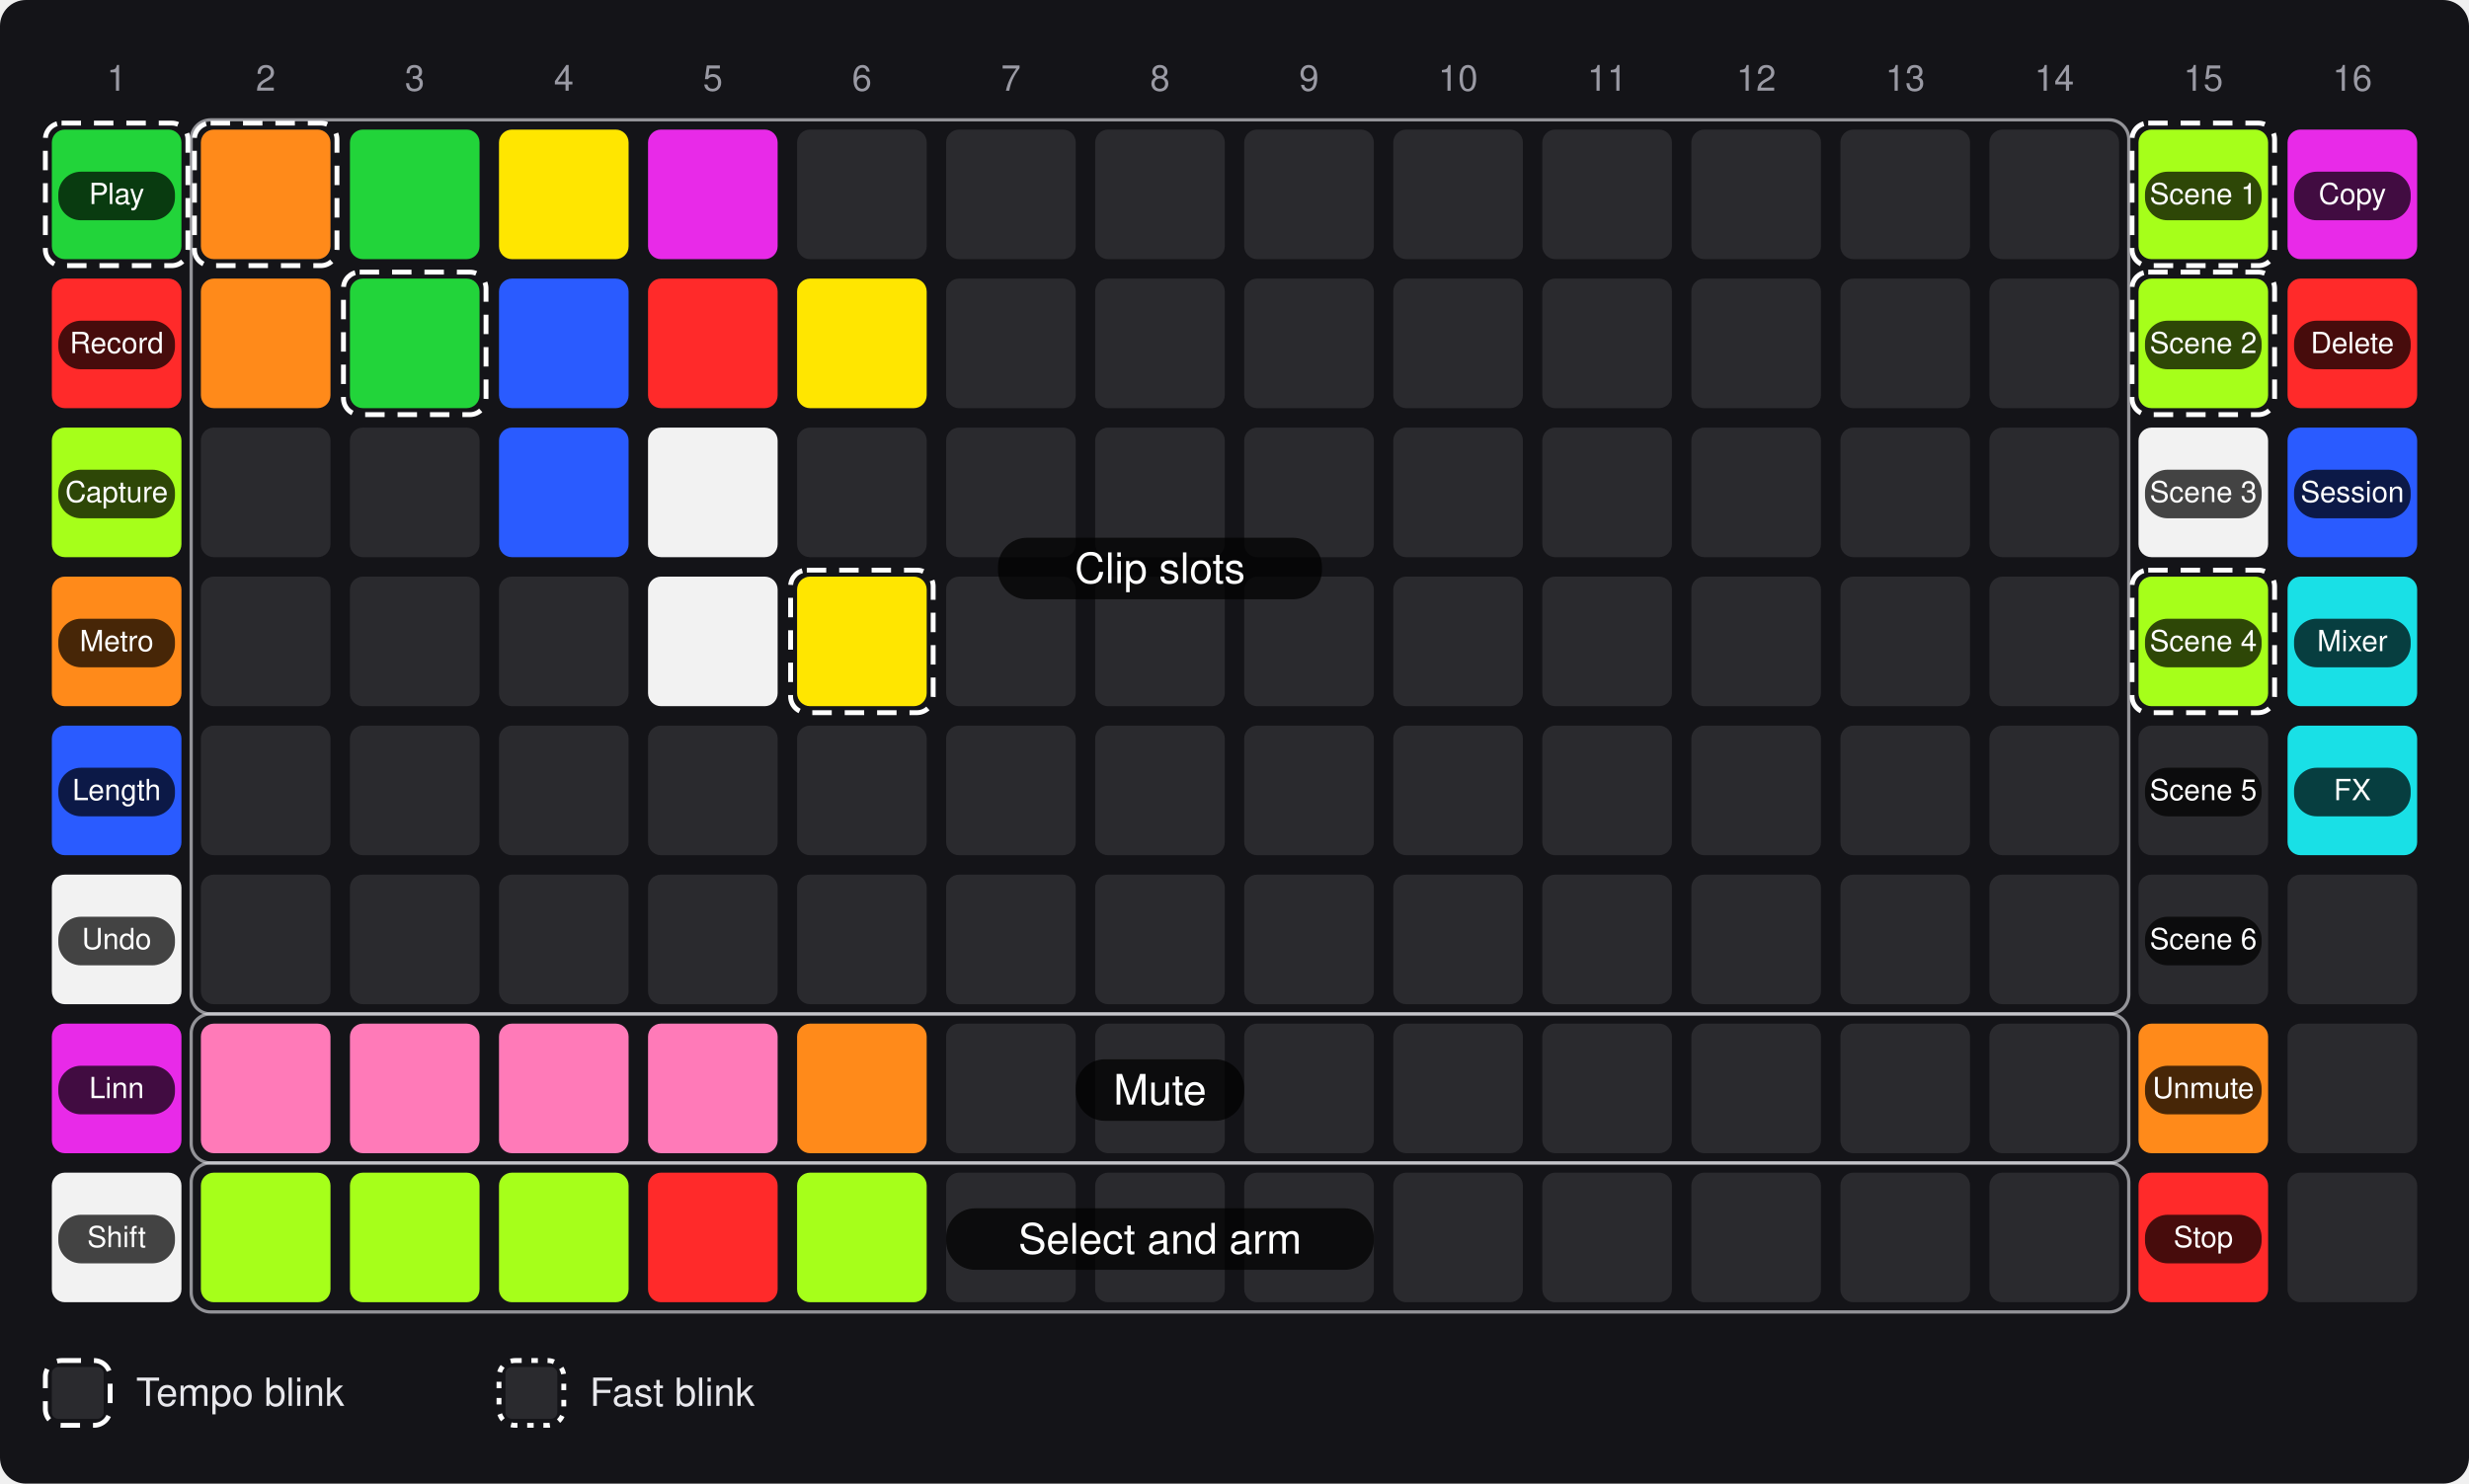
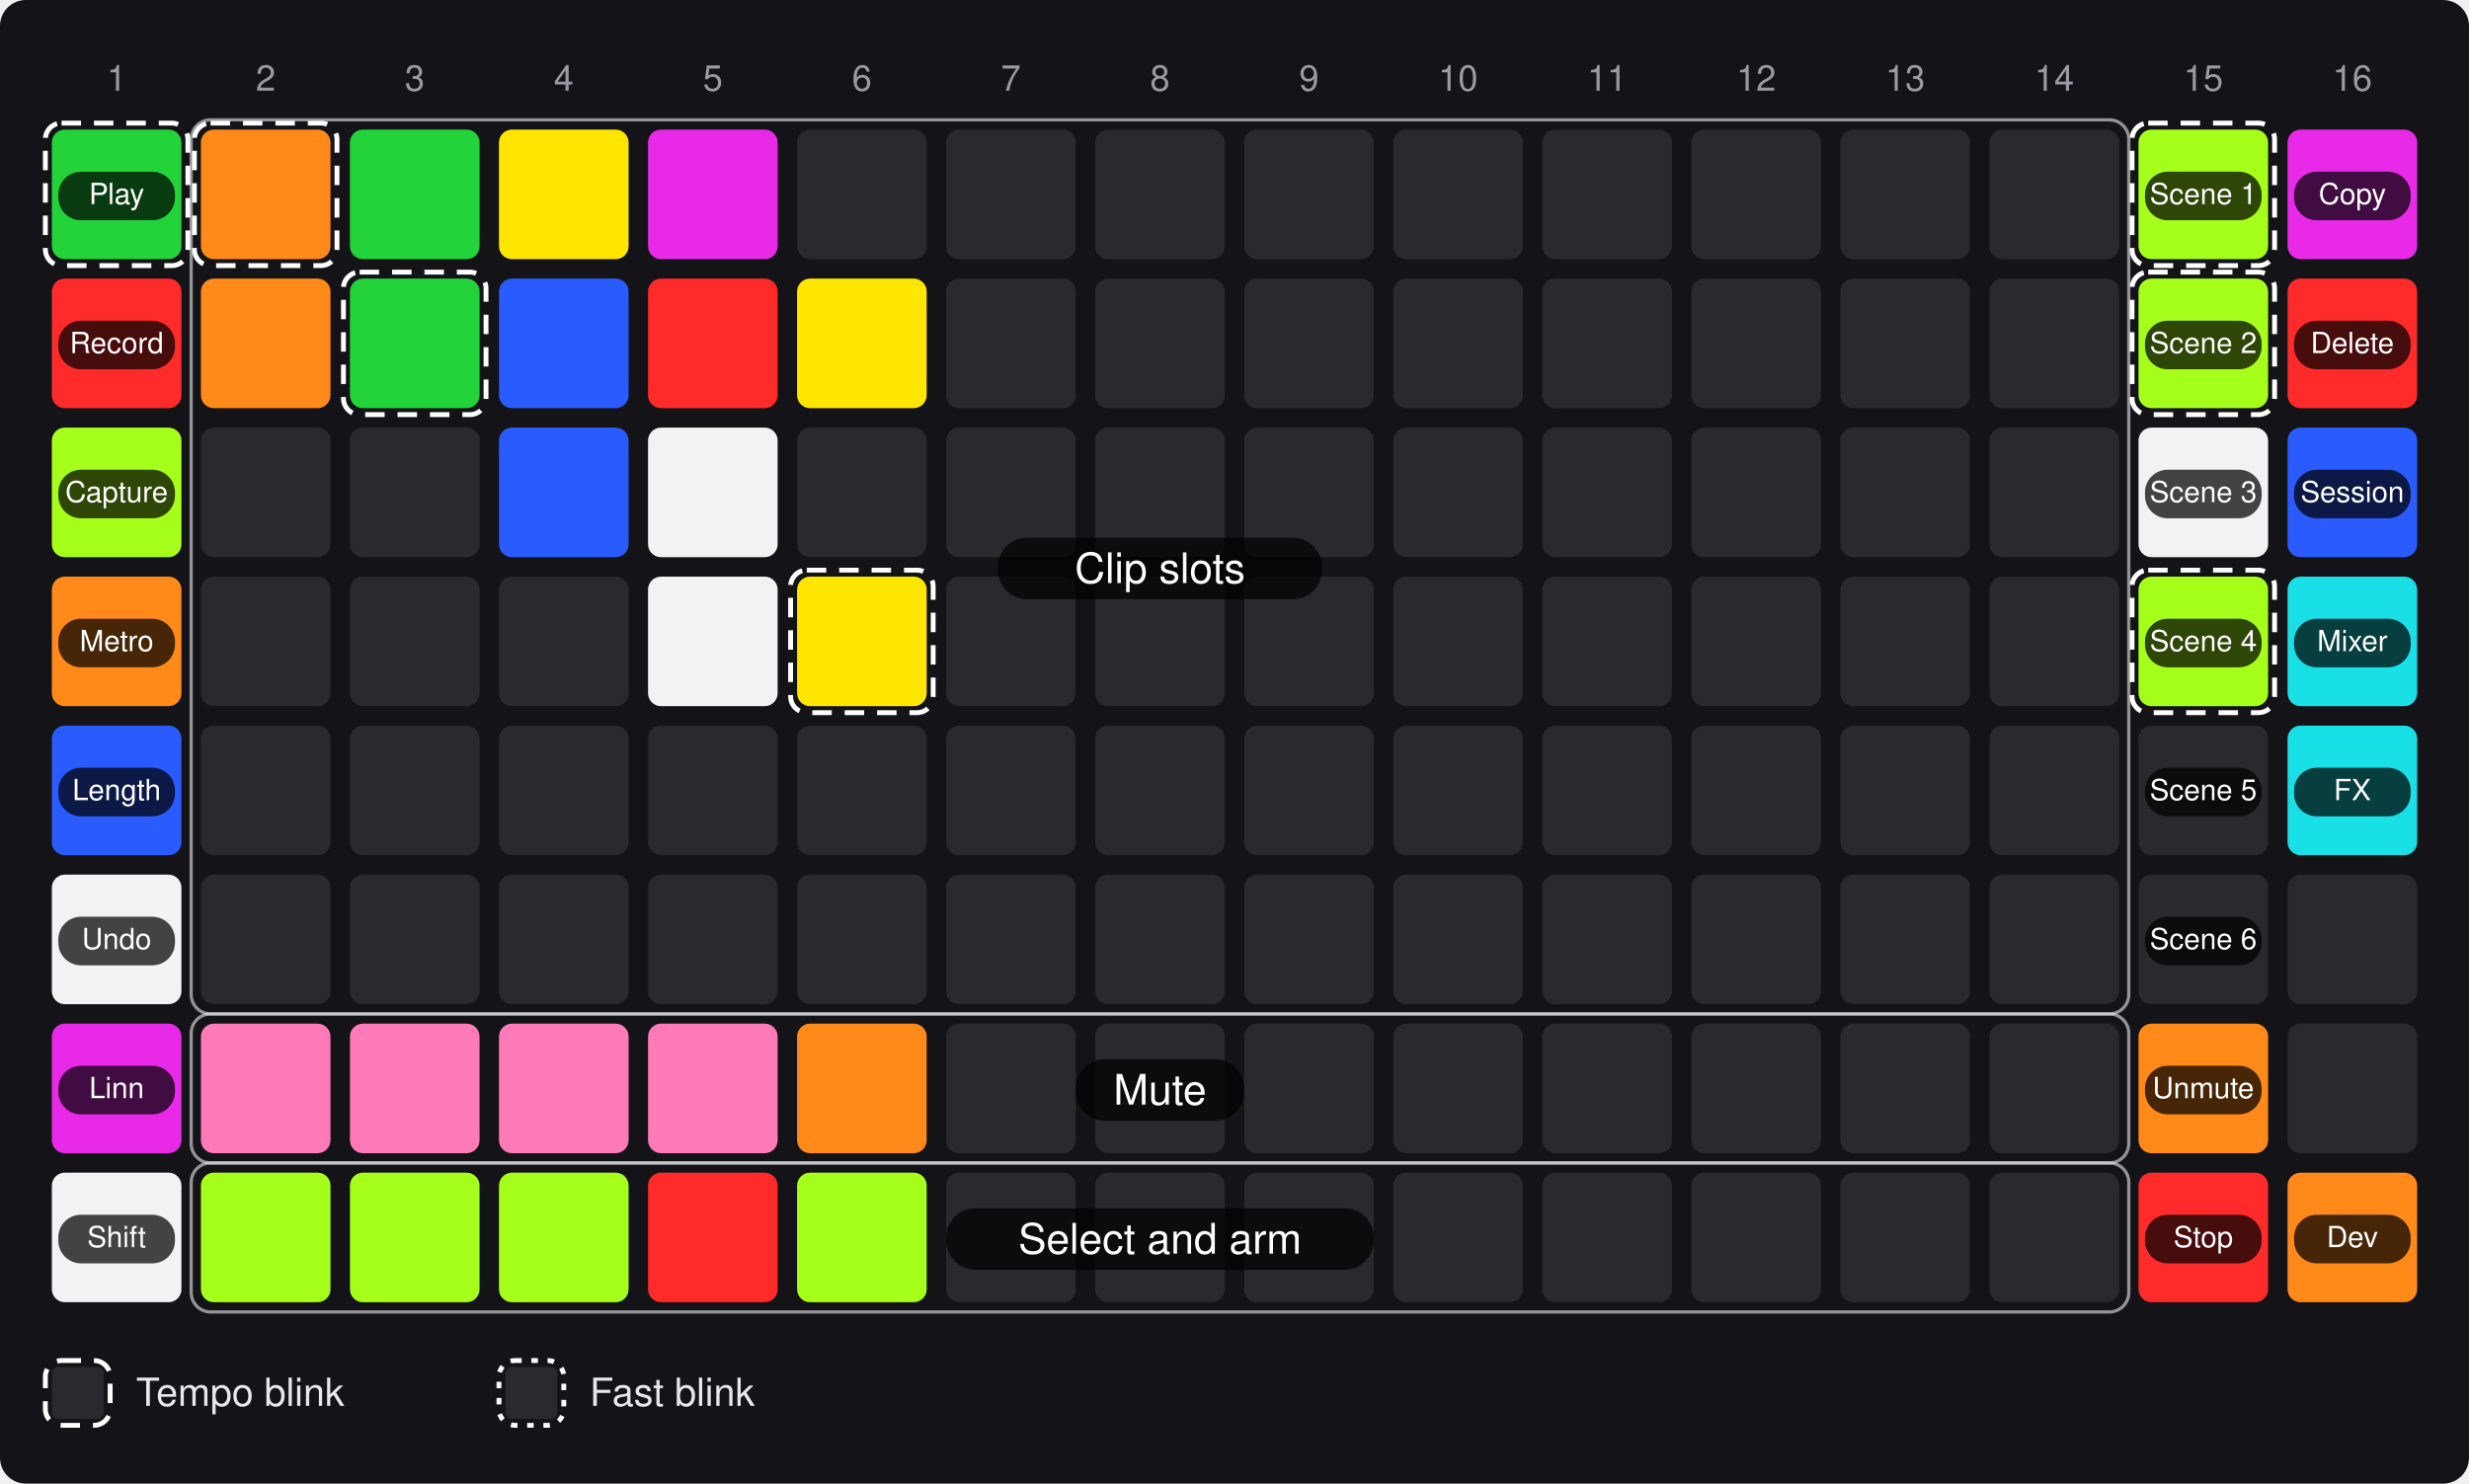
<svg xmlns="http://www.w3.org/2000/svg" width="762" height="458" viewBox="0 0 762 458" font-family="Helvetica, Arial, sans-serif">
  <rect x="0" y="0" width="762" height="458" rx="8" fill="#141418" />
  <text x="36" y="28" font-size="11" fill="#9a9aa4" text-anchor="middle">1</text>
  <text x="82" y="28" font-size="11" fill="#9a9aa4" text-anchor="middle">2</text>
  <text x="128" y="28" font-size="11" fill="#9a9aa4" text-anchor="middle">3</text>
  <text x="174" y="28" font-size="11" fill="#9a9aa4" text-anchor="middle">4</text>
  <text x="220" y="28" font-size="11" fill="#9a9aa4" text-anchor="middle">5</text>
  <text x="266" y="28" font-size="11" fill="#9a9aa4" text-anchor="middle">6</text>
  <text x="312" y="28" font-size="11" fill="#9a9aa4" text-anchor="middle">7</text>
  <text x="358" y="28" font-size="11" fill="#9a9aa4" text-anchor="middle">8</text>
  <text x="404" y="28" font-size="11" fill="#9a9aa4" text-anchor="middle">9</text>
  <text x="450" y="28" font-size="11" fill="#9a9aa4" text-anchor="middle">10</text>
  <text x="496" y="28" font-size="11" fill="#9a9aa4" text-anchor="middle">11</text>
  <text x="542" y="28" font-size="11" fill="#9a9aa4" text-anchor="middle">12</text>
  <text x="588" y="28" font-size="11" fill="#9a9aa4" text-anchor="middle">13</text>
  <text x="634" y="28" font-size="11" fill="#9a9aa4" text-anchor="middle">14</text>
  <text x="680" y="28" font-size="11" fill="#9a9aa4" text-anchor="middle">15</text>
  <text x="726" y="28" font-size="11" fill="#9a9aa4" text-anchor="middle">16</text>
  <rect x="16" y="40" width="40" height="40" rx="4" fill="#22d43a" />
  <rect x="14" y="38" width="44" height="44" rx="5" fill="none" stroke="#ffffff" stroke-width="1.5" stroke-dasharray="6 4" />
  <rect x="16" y="86" width="40" height="40" rx="4" fill="#ff2a2a" />
  <rect x="16" y="132" width="40" height="40" rx="4" fill="#a6ff1a" />
  <rect x="16" y="178" width="40" height="40" rx="4" fill="#ff8a1a" />
  <rect x="16" y="224" width="40" height="40" rx="4" fill="#2a5bff" />
  <rect x="16" y="270" width="40" height="40" rx="4" fill="#f2f2f2" />
  <rect x="16" y="316" width="40" height="40" rx="4" fill="#e82ae8" />
  <rect x="16" y="362" width="40" height="40" rx="4" fill="#f2f2f2" />
  <rect x="62" y="40" width="40" height="40" rx="4" fill="#ff8a1a" />
  <rect x="60" y="38" width="44" height="44" rx="5" fill="none" stroke="#ffffff" stroke-width="1.5" stroke-dasharray="6 4" />
  <rect x="62" y="86" width="40" height="40" rx="4" fill="#ff8a1a" />
  <rect x="62" y="132" width="40" height="40" rx="4" fill="#2a2a2e" />
  <rect x="62" y="178" width="40" height="40" rx="4" fill="#2a2a2e" />
  <rect x="62" y="224" width="40" height="40" rx="4" fill="#2a2a2e" />
  <rect x="62" y="270" width="40" height="40" rx="4" fill="#2a2a2e" />
  <rect x="62" y="316" width="40" height="40" rx="4" fill="#ff7ab8" />
  <rect x="62" y="362" width="40" height="40" rx="4" fill="#a6ff1a" />
  <rect x="108" y="40" width="40" height="40" rx="4" fill="#22d43a" />
  <rect x="108" y="86" width="40" height="40" rx="4" fill="#22d43a" />
  <rect x="106" y="84" width="44" height="44" rx="5" fill="none" stroke="#ffffff" stroke-width="1.5" stroke-dasharray="6 4" />
  <rect x="108" y="132" width="40" height="40" rx="4" fill="#2a2a2e" />
  <rect x="108" y="178" width="40" height="40" rx="4" fill="#2a2a2e" />
  <rect x="108" y="224" width="40" height="40" rx="4" fill="#2a2a2e" />
  <rect x="108" y="270" width="40" height="40" rx="4" fill="#2a2a2e" />
  <rect x="108" y="316" width="40" height="40" rx="4" fill="#ff7ab8" />
  <rect x="108" y="362" width="40" height="40" rx="4" fill="#a6ff1a" />
  <rect x="154" y="40" width="40" height="40" rx="4" fill="#ffe600" />
  <rect x="154" y="86" width="40" height="40" rx="4" fill="#2a5bff" />
  <rect x="154" y="132" width="40" height="40" rx="4" fill="#2a5bff" />
  <rect x="154" y="178" width="40" height="40" rx="4" fill="#2a2a2e" />
  <rect x="154" y="224" width="40" height="40" rx="4" fill="#2a2a2e" />
  <rect x="154" y="270" width="40" height="40" rx="4" fill="#2a2a2e" />
  <rect x="154" y="316" width="40" height="40" rx="4" fill="#ff7ab8" />
  <rect x="154" y="362" width="40" height="40" rx="4" fill="#a6ff1a" />
  <rect x="200" y="40" width="40" height="40" rx="4" fill="#e82ae8" />
  <rect x="200" y="86" width="40" height="40" rx="4" fill="#ff2a2a" />
  <rect x="200" y="132" width="40" height="40" rx="4" fill="#f2f2f2" />
  <rect x="200" y="178" width="40" height="40" rx="4" fill="#f2f2f2" />
  <rect x="200" y="224" width="40" height="40" rx="4" fill="#2a2a2e" />
  <rect x="200" y="270" width="40" height="40" rx="4" fill="#2a2a2e" />
  <rect x="200" y="316" width="40" height="40" rx="4" fill="#ff7ab8" />
  <rect x="200" y="362" width="40" height="40" rx="4" fill="#ff2a2a" />
  <rect x="246" y="40" width="40" height="40" rx="4" fill="#2a2a2e" />
  <rect x="246" y="86" width="40" height="40" rx="4" fill="#ffe600" />
  <rect x="246" y="132" width="40" height="40" rx="4" fill="#2a2a2e" />
  <rect x="246" y="178" width="40" height="40" rx="4" fill="#ffe600" />
  <rect x="244" y="176" width="44" height="44" rx="5" fill="none" stroke="#ffffff" stroke-width="1.5" stroke-dasharray="6 4" />
  <rect x="246" y="224" width="40" height="40" rx="4" fill="#2a2a2e" />
  <rect x="246" y="270" width="40" height="40" rx="4" fill="#2a2a2e" />
  <rect x="246" y="316" width="40" height="40" rx="4" fill="#ff8a1a" />
  <rect x="246" y="362" width="40" height="40" rx="4" fill="#a6ff1a" />
  <rect x="292" y="40" width="40" height="40" rx="4" fill="#2a2a2e" />
  <rect x="292" y="86" width="40" height="40" rx="4" fill="#2a2a2e" />
  <rect x="292" y="132" width="40" height="40" rx="4" fill="#2a2a2e" />
  <rect x="292" y="178" width="40" height="40" rx="4" fill="#2a2a2e" />
  <rect x="292" y="224" width="40" height="40" rx="4" fill="#2a2a2e" />
  <rect x="292" y="270" width="40" height="40" rx="4" fill="#2a2a2e" />
  <rect x="292" y="316" width="40" height="40" rx="4" fill="#2a2a2e" />
  <rect x="292" y="362" width="40" height="40" rx="4" fill="#2a2a2e" />
  <rect x="338" y="40" width="40" height="40" rx="4" fill="#2a2a2e" />
  <rect x="338" y="86" width="40" height="40" rx="4" fill="#2a2a2e" />
  <rect x="338" y="132" width="40" height="40" rx="4" fill="#2a2a2e" />
  <rect x="338" y="178" width="40" height="40" rx="4" fill="#2a2a2e" />
  <rect x="338" y="224" width="40" height="40" rx="4" fill="#2a2a2e" />
  <rect x="338" y="270" width="40" height="40" rx="4" fill="#2a2a2e" />
  <rect x="338" y="316" width="40" height="40" rx="4" fill="#2a2a2e" />
  <rect x="338" y="362" width="40" height="40" rx="4" fill="#2a2a2e" />
  <rect x="384" y="40" width="40" height="40" rx="4" fill="#2a2a2e" />
  <rect x="384" y="86" width="40" height="40" rx="4" fill="#2a2a2e" />
  <rect x="384" y="132" width="40" height="40" rx="4" fill="#2a2a2e" />
  <rect x="384" y="178" width="40" height="40" rx="4" fill="#2a2a2e" />
  <rect x="384" y="224" width="40" height="40" rx="4" fill="#2a2a2e" />
  <rect x="384" y="270" width="40" height="40" rx="4" fill="#2a2a2e" />
  <rect x="384" y="316" width="40" height="40" rx="4" fill="#2a2a2e" />
  <rect x="384" y="362" width="40" height="40" rx="4" fill="#2a2a2e" />
  <rect x="430" y="40" width="40" height="40" rx="4" fill="#2a2a2e" />
  <rect x="430" y="86" width="40" height="40" rx="4" fill="#2a2a2e" />
  <rect x="430" y="132" width="40" height="40" rx="4" fill="#2a2a2e" />
  <rect x="430" y="178" width="40" height="40" rx="4" fill="#2a2a2e" />
  <rect x="430" y="224" width="40" height="40" rx="4" fill="#2a2a2e" />
  <rect x="430" y="270" width="40" height="40" rx="4" fill="#2a2a2e" />
  <rect x="430" y="316" width="40" height="40" rx="4" fill="#2a2a2e" />
  <rect x="430" y="362" width="40" height="40" rx="4" fill="#2a2a2e" />
  <rect x="476" y="40" width="40" height="40" rx="4" fill="#2a2a2e" />
  <rect x="476" y="86" width="40" height="40" rx="4" fill="#2a2a2e" />
  <rect x="476" y="132" width="40" height="40" rx="4" fill="#2a2a2e" />
  <rect x="476" y="178" width="40" height="40" rx="4" fill="#2a2a2e" />
  <rect x="476" y="224" width="40" height="40" rx="4" fill="#2a2a2e" />
  <rect x="476" y="270" width="40" height="40" rx="4" fill="#2a2a2e" />
  <rect x="476" y="316" width="40" height="40" rx="4" fill="#2a2a2e" />
  <rect x="476" y="362" width="40" height="40" rx="4" fill="#2a2a2e" />
  <rect x="522" y="40" width="40" height="40" rx="4" fill="#2a2a2e" />
  <rect x="522" y="86" width="40" height="40" rx="4" fill="#2a2a2e" />
  <rect x="522" y="132" width="40" height="40" rx="4" fill="#2a2a2e" />
  <rect x="522" y="178" width="40" height="40" rx="4" fill="#2a2a2e" />
  <rect x="522" y="224" width="40" height="40" rx="4" fill="#2a2a2e" />
  <rect x="522" y="270" width="40" height="40" rx="4" fill="#2a2a2e" />
  <rect x="522" y="316" width="40" height="40" rx="4" fill="#2a2a2e" />
  <rect x="522" y="362" width="40" height="40" rx="4" fill="#2a2a2e" />
  <rect x="568" y="40" width="40" height="40" rx="4" fill="#2a2a2e" />
  <rect x="568" y="86" width="40" height="40" rx="4" fill="#2a2a2e" />
  <rect x="568" y="132" width="40" height="40" rx="4" fill="#2a2a2e" />
  <rect x="568" y="178" width="40" height="40" rx="4" fill="#2a2a2e" />
  <rect x="568" y="224" width="40" height="40" rx="4" fill="#2a2a2e" />
  <rect x="568" y="270" width="40" height="40" rx="4" fill="#2a2a2e" />
  <rect x="568" y="316" width="40" height="40" rx="4" fill="#2a2a2e" />
  <rect x="568" y="362" width="40" height="40" rx="4" fill="#2a2a2e" />
  <rect x="614" y="40" width="40" height="40" rx="4" fill="#2a2a2e" />
  <rect x="614" y="86" width="40" height="40" rx="4" fill="#2a2a2e" />
  <rect x="614" y="132" width="40" height="40" rx="4" fill="#2a2a2e" />
  <rect x="614" y="178" width="40" height="40" rx="4" fill="#2a2a2e" />
  <rect x="614" y="224" width="40" height="40" rx="4" fill="#2a2a2e" />
  <rect x="614" y="270" width="40" height="40" rx="4" fill="#2a2a2e" />
  <rect x="614" y="316" width="40" height="40" rx="4" fill="#2a2a2e" />
  <rect x="614" y="362" width="40" height="40" rx="4" fill="#2a2a2e" />
  <rect x="660" y="40" width="40" height="40" rx="4" fill="#a6ff1a" />
  <rect x="658" y="38" width="44" height="44" rx="5" fill="none" stroke="#ffffff" stroke-width="1.5" stroke-dasharray="6 4" />
  <rect x="660" y="86" width="40" height="40" rx="4" fill="#a6ff1a" />
  <rect x="658" y="84" width="44" height="44" rx="5" fill="none" stroke="#ffffff" stroke-width="1.5" stroke-dasharray="6 4" />
  <rect x="660" y="132" width="40" height="40" rx="4" fill="#f2f2f2" />
  <rect x="660" y="178" width="40" height="40" rx="4" fill="#a6ff1a" />
  <rect x="658" y="176" width="44" height="44" rx="5" fill="none" stroke="#ffffff" stroke-width="1.5" stroke-dasharray="6 4" />
  <rect x="660" y="224" width="40" height="40" rx="4" fill="#2a2a2e" />
  <rect x="660" y="270" width="40" height="40" rx="4" fill="#2a2a2e" />
  <rect x="660" y="316" width="40" height="40" rx="4" fill="#ff8a1a" />
  <rect x="660" y="362" width="40" height="40" rx="4" fill="#ff2a2a" />
  <rect x="706" y="40" width="40" height="40" rx="4" fill="#e82ae8" />
  <rect x="706" y="86" width="40" height="40" rx="4" fill="#ff2a2a" />
  <rect x="706" y="132" width="40" height="40" rx="4" fill="#2a5bff" />
  <rect x="706" y="178" width="40" height="40" rx="4" fill="#19e0e6" />
  <rect x="706" y="224" width="40" height="40" rx="4" fill="#19e0e6" />
  <rect x="706" y="270" width="40" height="40" rx="4" fill="#2a2a2e" />
  <rect x="706" y="316" width="40" height="40" rx="4" fill="#2a2a2e" />
-   <rect x="706" y="362" width="40" height="40" rx="4" fill="#2a2a2e" />
+   <rect x="706" y="362" width="40" height="40" rx="4" fill="#ff8a1a" />
  <rect x="18" y="53" width="36" height="15" rx="7" fill="#000000" fill-opacity="0.72" />
  <text x="36" y="63" font-size="9" fill="#ffffff" text-anchor="middle">Play</text>
  <rect x="18" y="99" width="36" height="15" rx="7" fill="#000000" fill-opacity="0.72" />
  <text x="36" y="109" font-size="9" fill="#ffffff" text-anchor="middle">Record</text>
  <rect x="18" y="145" width="36" height="15" rx="7" fill="#000000" fill-opacity="0.72" />
  <text x="36" y="155" font-size="9" fill="#ffffff" text-anchor="middle">Capture</text>
  <rect x="18" y="191" width="36" height="15" rx="7" fill="#000000" fill-opacity="0.72" />
  <text x="36" y="201" font-size="9" fill="#ffffff" text-anchor="middle">Metro</text>
  <rect x="18" y="237" width="36" height="15" rx="7" fill="#000000" fill-opacity="0.72" />
  <text x="36" y="247" font-size="9" fill="#ffffff" text-anchor="middle">Length</text>
  <rect x="18" y="283" width="36" height="15" rx="7" fill="#000000" fill-opacity="0.72" />
  <text x="36" y="293" font-size="9" fill="#ffffff" text-anchor="middle">Undo</text>
  <rect x="18" y="329" width="36" height="15" rx="7" fill="#000000" fill-opacity="0.72" />
  <text x="36" y="339" font-size="9" fill="#ffffff" text-anchor="middle">Linn</text>
  <rect x="18" y="375" width="36" height="15" rx="7" fill="#000000" fill-opacity="0.72" />
  <text x="36" y="385" font-size="9" fill="#ffffff" text-anchor="middle">Shift</text>
  <rect x="662" y="53" width="36" height="15" rx="7" fill="#000000" fill-opacity="0.72" />
  <text x="680" y="63" font-size="9" fill="#ffffff" text-anchor="middle">Scene 1</text>
  <rect x="662" y="99" width="36" height="15" rx="7" fill="#000000" fill-opacity="0.72" />
  <text x="680" y="109" font-size="9" fill="#ffffff" text-anchor="middle">Scene 2</text>
  <rect x="662" y="145" width="36" height="15" rx="7" fill="#000000" fill-opacity="0.72" />
  <text x="680" y="155" font-size="9" fill="#ffffff" text-anchor="middle">Scene 3</text>
  <rect x="662" y="191" width="36" height="15" rx="7" fill="#000000" fill-opacity="0.72" />
  <text x="680" y="201" font-size="9" fill="#ffffff" text-anchor="middle">Scene 4</text>
  <rect x="662" y="237" width="36" height="15" rx="7" fill="#000000" fill-opacity="0.72" />
  <text x="680" y="247" font-size="9" fill="#ffffff" text-anchor="middle">Scene 5</text>
  <rect x="662" y="283" width="36" height="15" rx="7" fill="#000000" fill-opacity="0.72" />
  <text x="680" y="293" font-size="9" fill="#ffffff" text-anchor="middle">Scene 6</text>
  <rect x="662" y="329" width="36" height="15" rx="7" fill="#000000" fill-opacity="0.72" />
  <text x="680" y="339" font-size="9" fill="#ffffff" text-anchor="middle">Unmute</text>
  <rect x="662" y="375" width="36" height="15" rx="7" fill="#000000" fill-opacity="0.72" />
  <text x="680" y="385" font-size="9" fill="#ffffff" text-anchor="middle">Stop</text>
  <rect x="708" y="53" width="36" height="15" rx="7" fill="#000000" fill-opacity="0.72" />
  <text x="726" y="63" font-size="9" fill="#ffffff" text-anchor="middle">Copy</text>
  <rect x="708" y="99" width="36" height="15" rx="7" fill="#000000" fill-opacity="0.72" />
  <text x="726" y="109" font-size="9" fill="#ffffff" text-anchor="middle">Delete</text>
  <rect x="708" y="145" width="36" height="15" rx="7" fill="#000000" fill-opacity="0.72" />
  <text x="726" y="155" font-size="9" fill="#ffffff" text-anchor="middle">Session</text>
  <rect x="708" y="191" width="36" height="15" rx="7" fill="#000000" fill-opacity="0.72" />
  <text x="726" y="201" font-size="9" fill="#ffffff" text-anchor="middle">Mixer</text>
  <rect x="708" y="237" width="36" height="15" rx="7" fill="#000000" fill-opacity="0.72" />
  <text x="726" y="247" font-size="9" fill="#ffffff" text-anchor="middle">FX</text>
+   <rect x="708" y="375" width="36" height="15" rx="7" fill="#000000" fill-opacity="0.72" />
+   <text x="726" y="385" font-size="9" fill="#ffffff" text-anchor="middle">Dev</text>
  <rect x="59" y="37" width="598" height="276" rx="6" fill="none" stroke="#e8e8ec" stroke-width="1" stroke-opacity="0.6" />
  <rect x="308" y="166" width="100" height="19" rx="9" fill="#000000" fill-opacity="0.72" />
  <text x="358" y="180" font-size="13" fill="#ffffff" text-anchor="middle">Clip slots</text>
  <rect x="59" y="313" width="598" height="46" rx="6" fill="none" stroke="#e8e8ec" stroke-width="1" stroke-opacity="0.6" />
  <rect x="332" y="327" width="52" height="19" rx="9" fill="#000000" fill-opacity="0.72" />
  <text x="358" y="341" font-size="13" fill="#ffffff" text-anchor="middle">Mute</text>
  <rect x="59" y="359" width="598" height="46" rx="6" fill="none" stroke="#e8e8ec" stroke-width="1" stroke-opacity="0.6" />
  <rect x="292" y="373" width="132" height="19" rx="9" fill="#000000" fill-opacity="0.72" />
  <text x="358" y="387" font-size="13" fill="#ffffff" text-anchor="middle">Select and arm</text>
  <rect x="16" y="422" width="16" height="16" rx="2" fill="#2a2a2e" />
  <rect x="14" y="420" width="20" height="20" rx="5" fill="none" stroke="#ffffff" stroke-width="1.5" stroke-dasharray="6 4" />
  <text x="42" y="434" font-size="12" fill="#e8e8ec">Tempo blink</text>
  <rect x="156" y="422" width="16" height="16" rx="2" fill="#2a2a2e" />
  <rect x="154" y="420" width="20" height="20" rx="5" fill="none" stroke="#ffffff" stroke-width="1.5" stroke-dasharray="2 3" />
  <text x="182" y="434" font-size="12" fill="#e8e8ec">Fast blink</text>
</svg>
